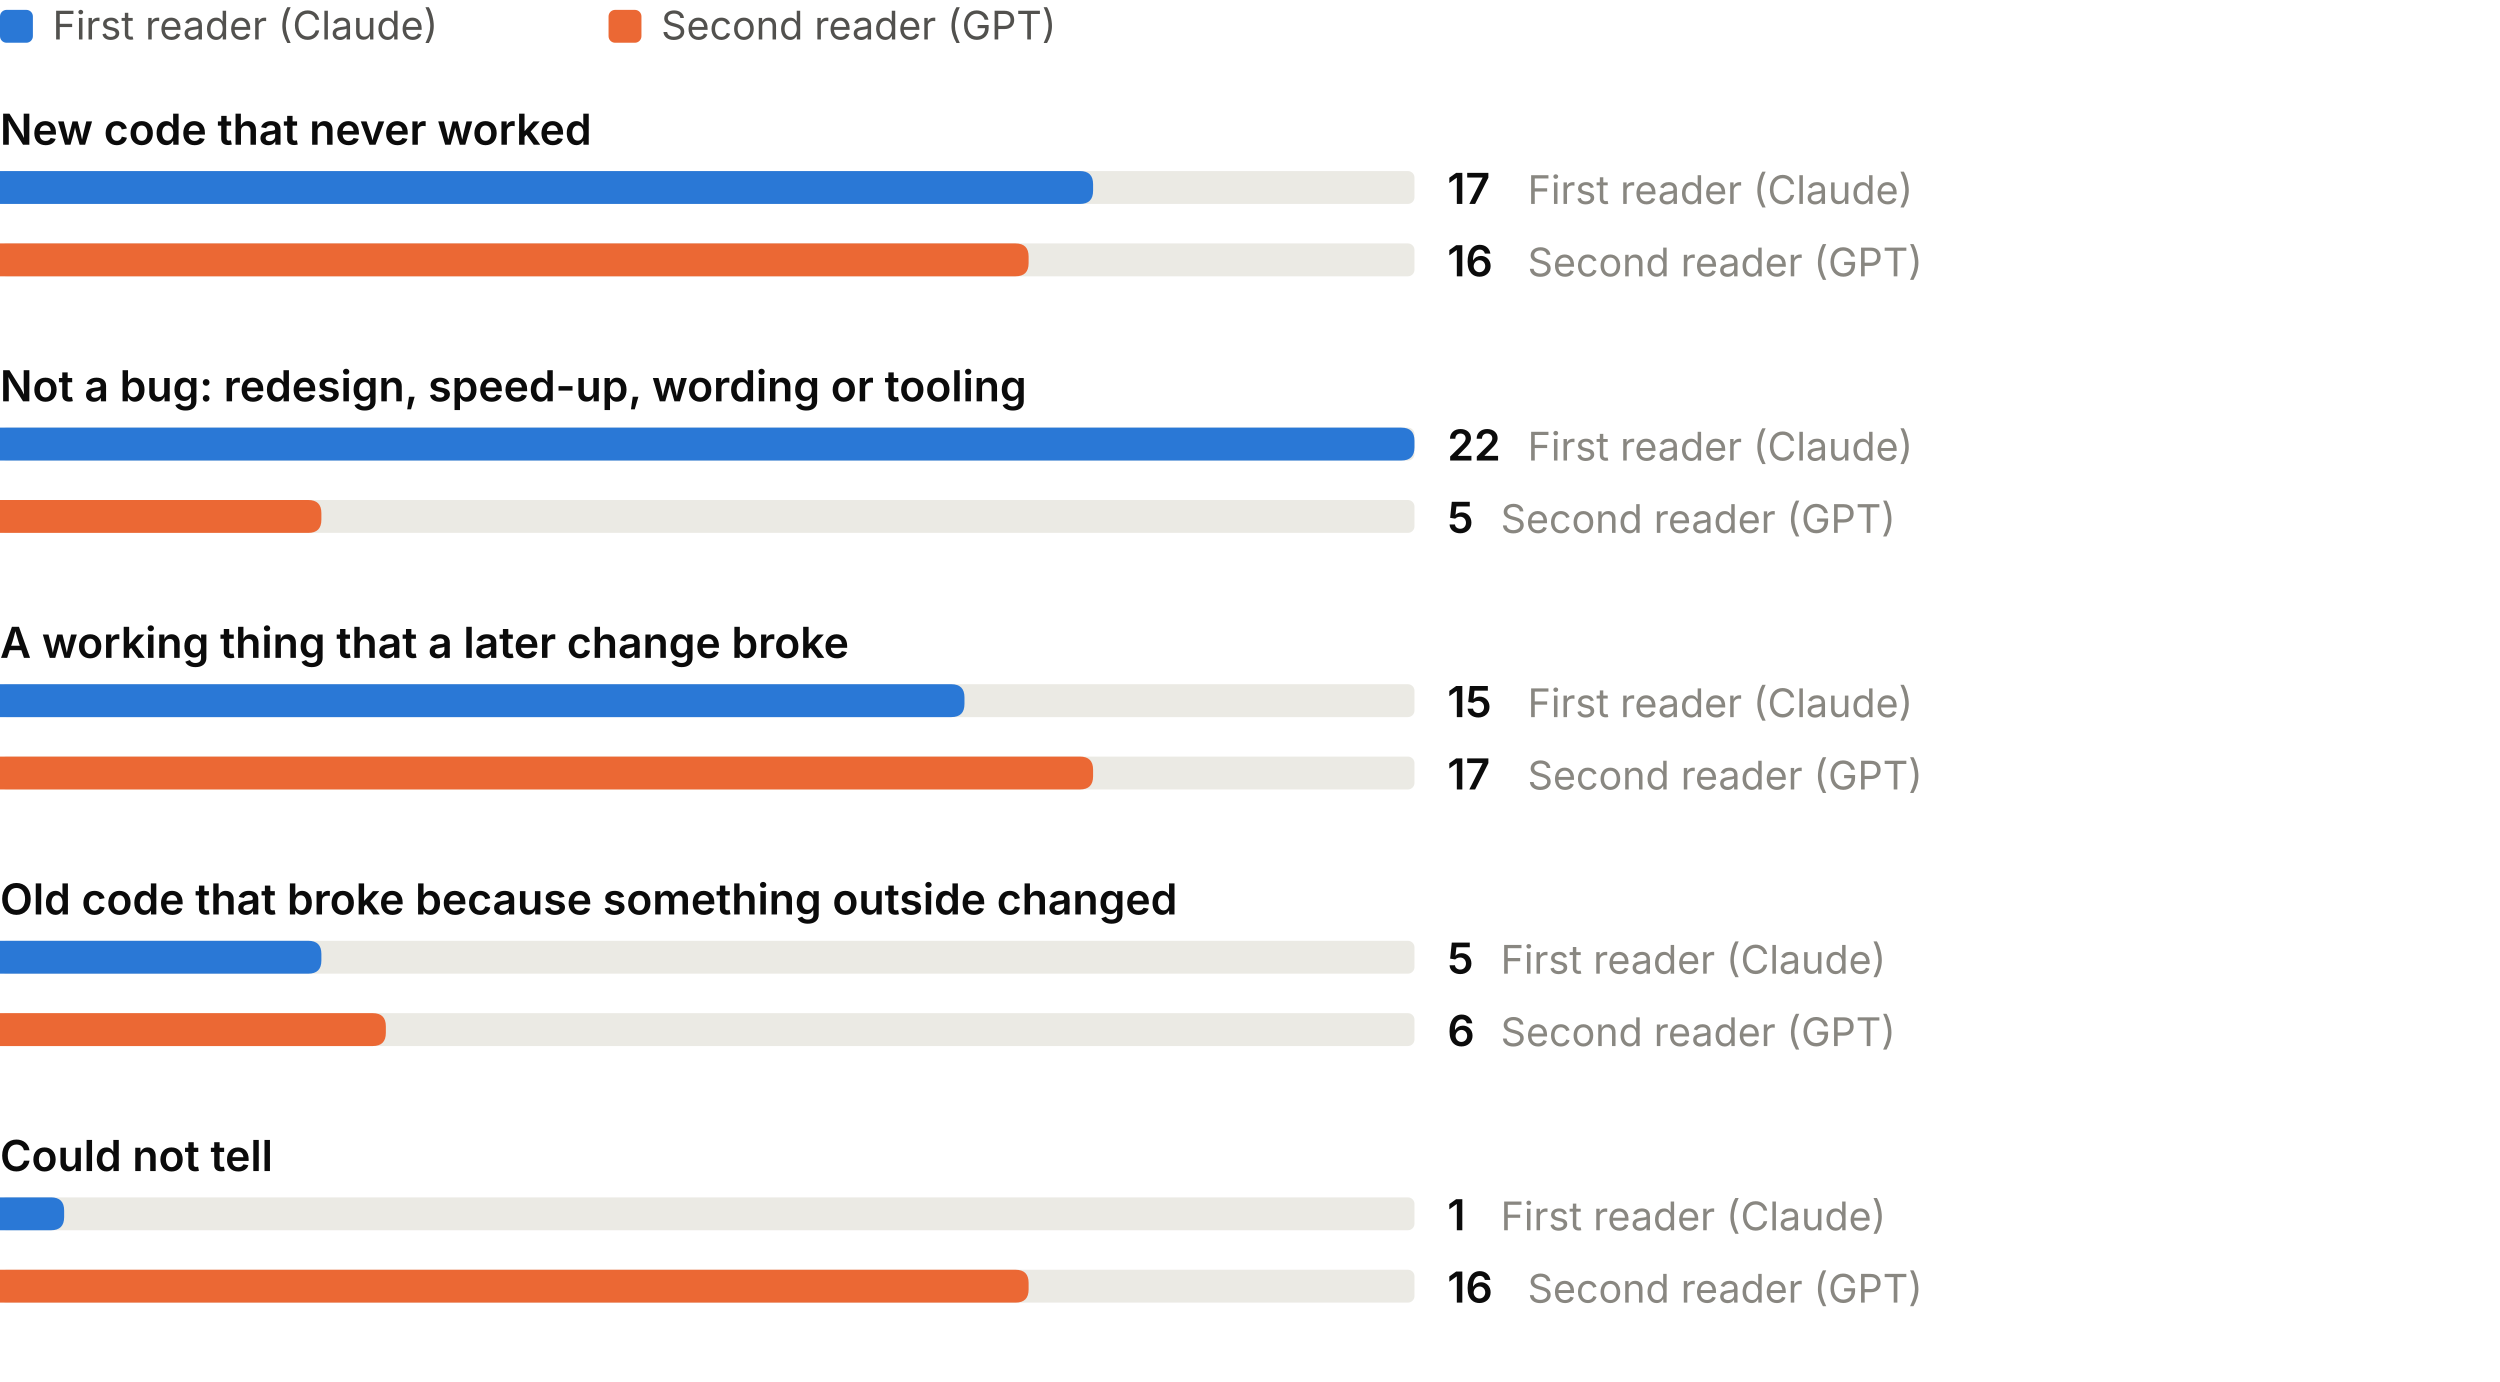
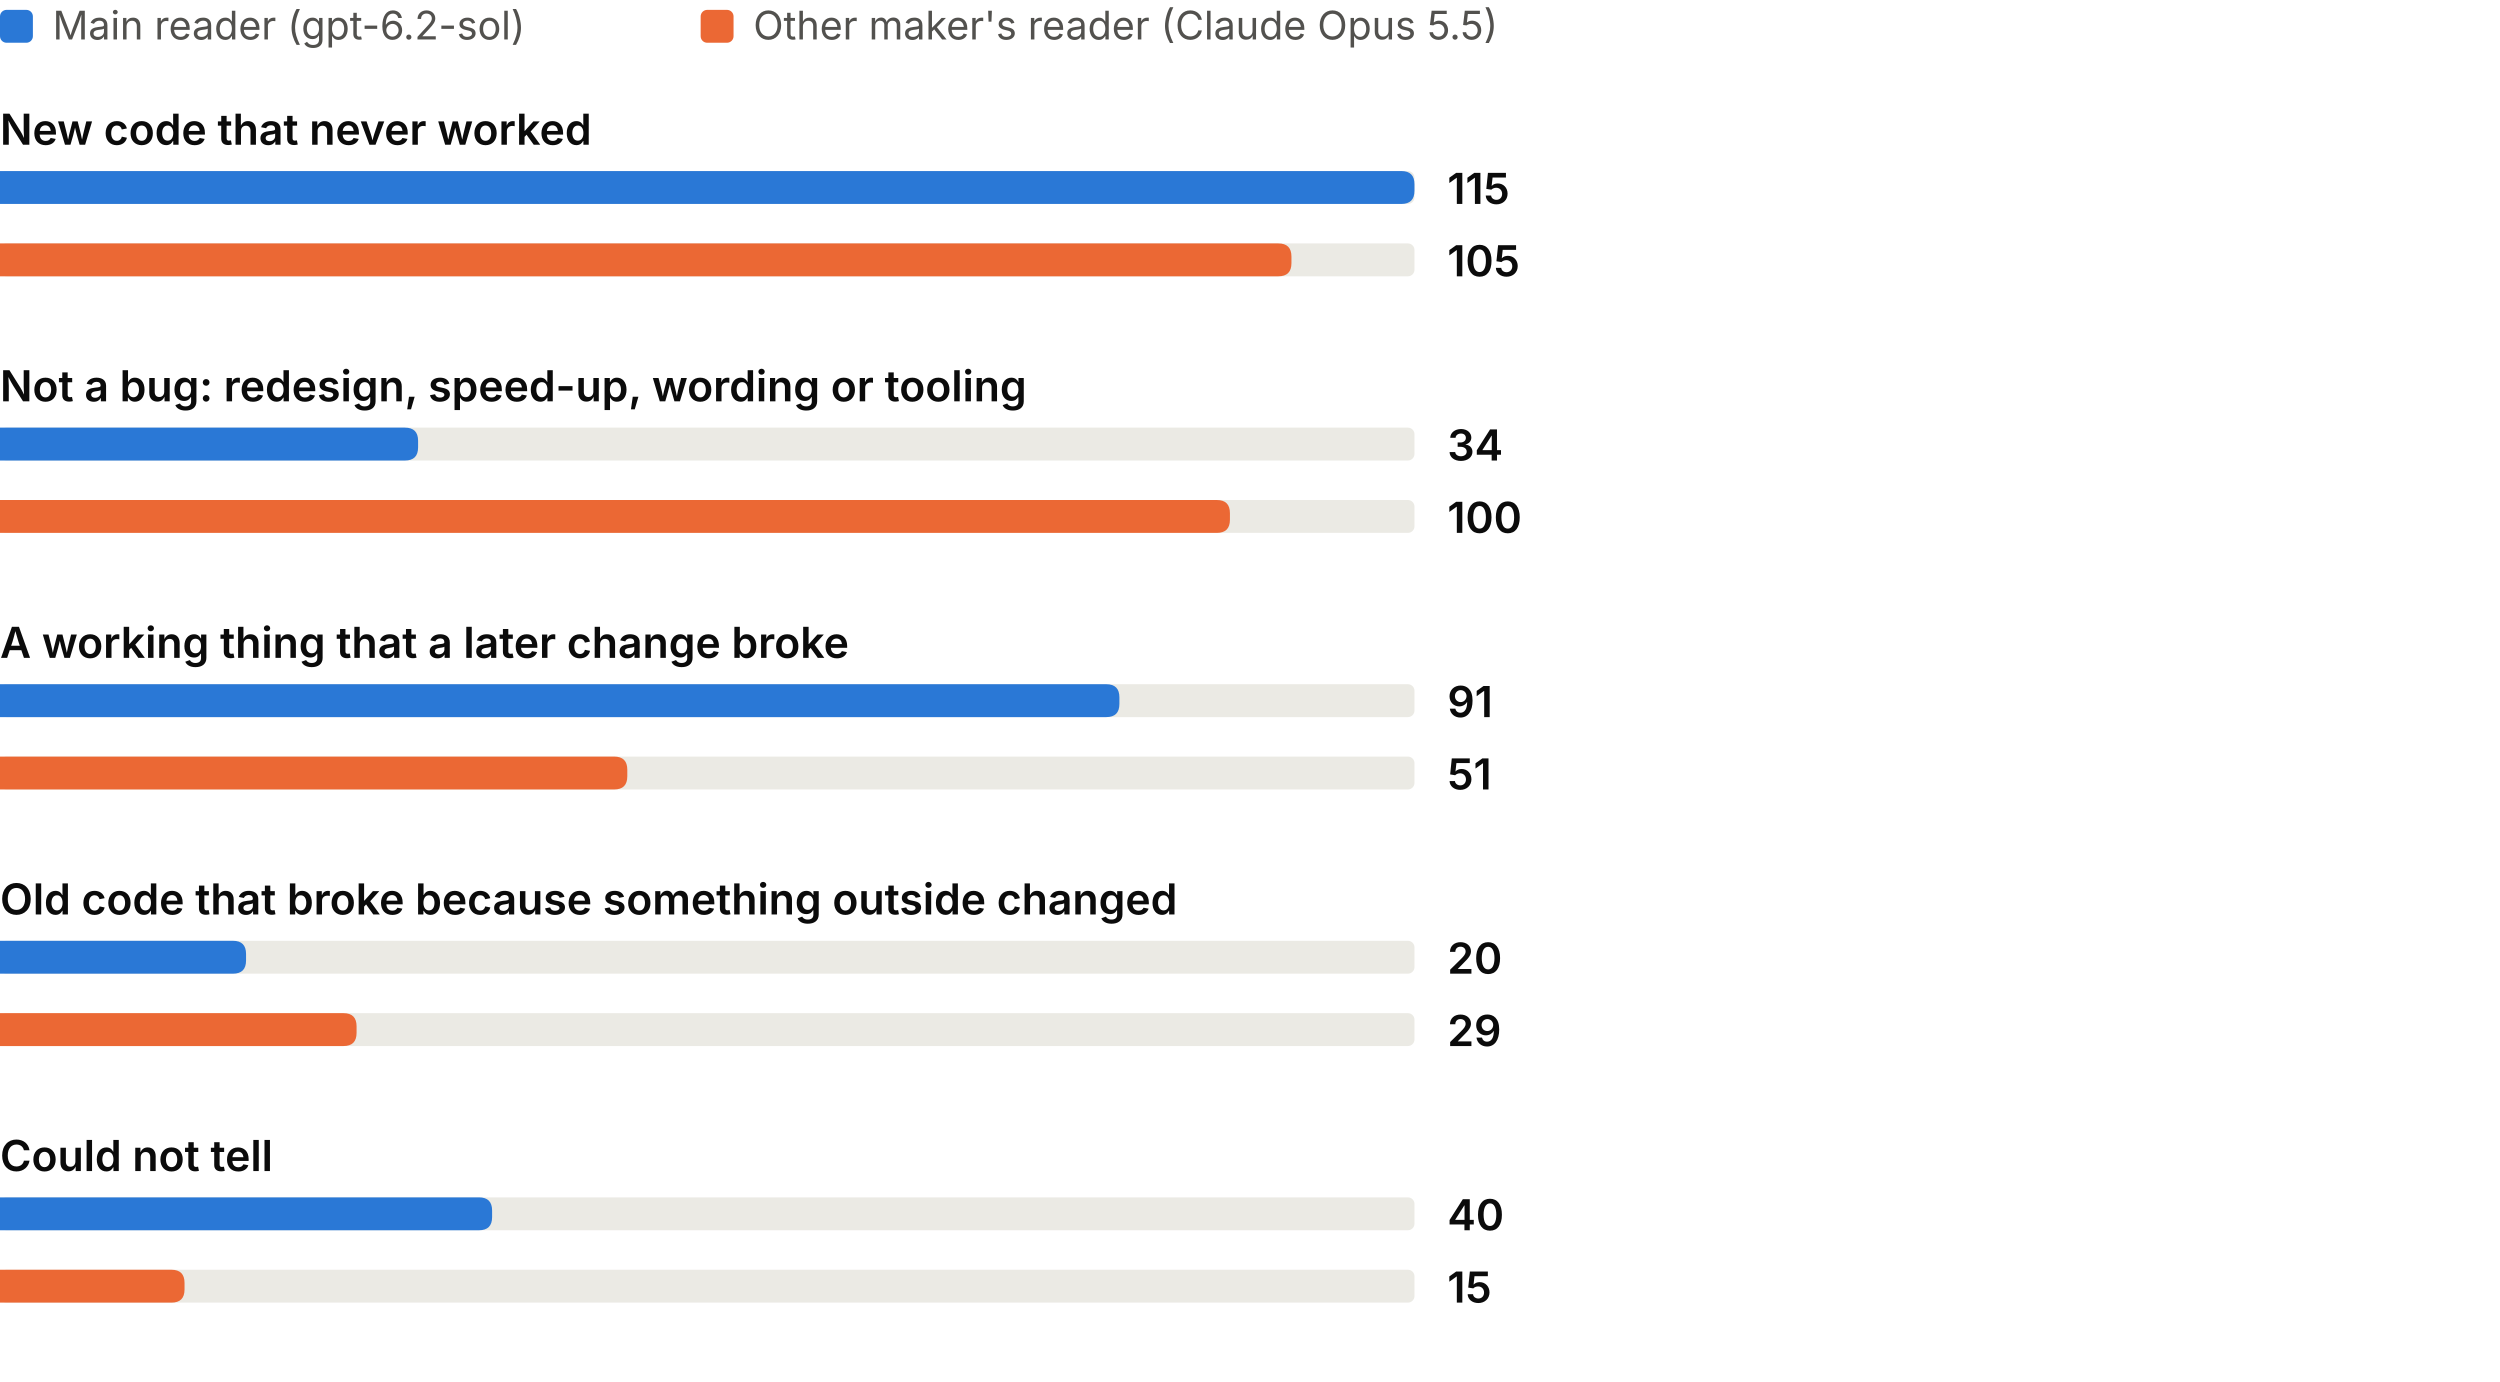
- <svg xmlns="http://www.w3.org/2000/svg" width="760" height="420" viewBox="0 0 760 420" role="img" aria-label="How two makers' models sorted the same 60 fixes">
+ <svg xmlns="http://www.w3.org/2000/svg" width="760" height="420" viewBox="0 0 760 420" role="img" aria-label="How two makers' models sorted the same 300 fixes">
  <rect x="0" y="3" width="10" height="10" rx="2" fill="#2a78d6" />
-   <text x="16.0" y="12" fill="#52514e" font-size="12" font-weight="400" text-anchor="start" font-family="system-ui, -apple-system, Segoe UI, sans-serif">First reader (Claude)</text>
-   <rect x="185.0" y="3" width="10" height="10" rx="2" fill="#eb6834" />
-   <text x="201.0" y="12" fill="#52514e" font-size="12" font-weight="400" text-anchor="start" font-family="system-ui, -apple-system, Segoe UI, sans-serif">Second reader (GPT)</text>
+   <text x="16.0" y="12" fill="#52514e" font-size="12" font-weight="400" text-anchor="start" font-family="system-ui, -apple-system, Segoe UI, sans-serif">Main reader (gpt-6.2-sol)</text>
+   <rect x="213.0" y="3" width="10" height="10" rx="2" fill="#eb6834" />
+   <text x="229.0" y="12" fill="#52514e" font-size="12" font-weight="400" text-anchor="start" font-family="system-ui, -apple-system, Segoe UI, sans-serif">Other maker's reader (Claude Opus 5.5)</text>
  <text x="0.0" y="44" fill="#0b0b0b" font-size="13" font-weight="600" text-anchor="start" font-family="system-ui, -apple-system, Segoe UI, sans-serif">New code that never worked</text>
  <rect x="0" y="52" width="430" height="10" rx="2" fill="#ebeae4" />
-   <path d="M0,52 H328.3 Q332.3,52 332.3,56 V58 Q332.3,62 328.3,62 H0 Z" fill="#2a78d6" />
-   <text x="440.0" y="62" fill="#0b0b0b" font-size="13" font-weight="600" text-anchor="start" font-family="system-ui, -apple-system, Segoe UI, sans-serif">17</text>
-   <text x="464.4" y="62" fill="#898781" font-size="12" font-weight="400" text-anchor="start" font-family="system-ui, -apple-system, Segoe UI, sans-serif">First reader (Claude)</text>
+   <path d="M0,52 H426.0 Q430.0,52 430.0,56 V58 Q430.0,62 426.0,62 H0 Z" fill="#2a78d6" />
+   <text x="440.0" y="62" fill="#0b0b0b" font-size="13" font-weight="600" text-anchor="start" font-family="system-ui, -apple-system, Segoe UI, sans-serif">115</text>
  <rect x="0" y="74" width="430" height="10" rx="2" fill="#ebeae4" />
-   <path d="M0,74 H308.7 Q312.7,74 312.7,78 V80 Q312.7,84 308.7,84 H0 Z" fill="#eb6834" />
-   <text x="440.0" y="84" fill="#0b0b0b" font-size="13" font-weight="600" text-anchor="start" font-family="system-ui, -apple-system, Segoe UI, sans-serif">16</text>
-   <text x="464.4" y="84" fill="#898781" font-size="12" font-weight="400" text-anchor="start" font-family="system-ui, -apple-system, Segoe UI, sans-serif">Second reader (GPT)</text>
+   <path d="M0,74 H388.6 Q392.6,74 392.6,78 V80 Q392.6,84 388.6,84 H0 Z" fill="#eb6834" />
+   <text x="440.0" y="84" fill="#0b0b0b" font-size="13" font-weight="600" text-anchor="start" font-family="system-ui, -apple-system, Segoe UI, sans-serif">105</text>
  <text x="0.0" y="122" fill="#0b0b0b" font-size="13" font-weight="600" text-anchor="start" font-family="system-ui, -apple-system, Segoe UI, sans-serif">Not a bug: redesign, speed-up, wording or tooling</text>
  <rect x="0" y="130" width="430" height="10" rx="2" fill="#ebeae4" />
-   <path d="M0,130 H426.0 Q430.0,130 430.0,134 V136 Q430.0,140 426.0,140 H0 Z" fill="#2a78d6" />
-   <text x="440.0" y="140" fill="#0b0b0b" font-size="13" font-weight="600" text-anchor="start" font-family="system-ui, -apple-system, Segoe UI, sans-serif">22</text>
-   <text x="464.4" y="140" fill="#898781" font-size="12" font-weight="400" text-anchor="start" font-family="system-ui, -apple-system, Segoe UI, sans-serif">First reader (Claude)</text>
+   <path d="M0,130 H123.1 Q127.1,130 127.1,134 V136 Q127.1,140 123.1,140 H0 Z" fill="#2a78d6" />
+   <text x="440.0" y="140" fill="#0b0b0b" font-size="13" font-weight="600" text-anchor="start" font-family="system-ui, -apple-system, Segoe UI, sans-serif">34</text>
  <rect x="0" y="152" width="430" height="10" rx="2" fill="#ebeae4" />
-   <path d="M0,152 H93.7 Q97.7,152 97.7,156 V158 Q97.7,162 93.7,162 H0 Z" fill="#eb6834" />
-   <text x="440.0" y="162" fill="#0b0b0b" font-size="13" font-weight="600" text-anchor="start" font-family="system-ui, -apple-system, Segoe UI, sans-serif">5</text>
-   <text x="456.2" y="162" fill="#898781" font-size="12" font-weight="400" text-anchor="start" font-family="system-ui, -apple-system, Segoe UI, sans-serif">Second reader (GPT)</text>
+   <path d="M0,152 H369.9 Q373.9,152 373.9,156 V158 Q373.9,162 369.9,162 H0 Z" fill="#eb6834" />
+   <text x="440.0" y="162" fill="#0b0b0b" font-size="13" font-weight="600" text-anchor="start" font-family="system-ui, -apple-system, Segoe UI, sans-serif">100</text>
  <text x="0.0" y="200" fill="#0b0b0b" font-size="13" font-weight="600" text-anchor="start" font-family="system-ui, -apple-system, Segoe UI, sans-serif">A working thing that a later change broke</text>
  <rect x="0" y="208" width="430" height="10" rx="2" fill="#ebeae4" />
-   <path d="M0,208 H289.2 Q293.2,208 293.2,212 V214 Q293.2,218 289.2,218 H0 Z" fill="#2a78d6" />
-   <text x="440.0" y="218" fill="#0b0b0b" font-size="13" font-weight="600" text-anchor="start" font-family="system-ui, -apple-system, Segoe UI, sans-serif">15</text>
-   <text x="464.4" y="218" fill="#898781" font-size="12" font-weight="400" text-anchor="start" font-family="system-ui, -apple-system, Segoe UI, sans-serif">First reader (Claude)</text>
+   <path d="M0,208 H336.3 Q340.3,208 340.3,212 V214 Q340.3,218 336.3,218 H0 Z" fill="#2a78d6" />
+   <text x="440.0" y="218" fill="#0b0b0b" font-size="13" font-weight="600" text-anchor="start" font-family="system-ui, -apple-system, Segoe UI, sans-serif">91</text>
  <rect x="0" y="230" width="430" height="10" rx="2" fill="#ebeae4" />
-   <path d="M0,230 H328.3 Q332.3,230 332.3,234 V236 Q332.3,240 328.3,240 H0 Z" fill="#eb6834" />
-   <text x="440.0" y="240" fill="#0b0b0b" font-size="13" font-weight="600" text-anchor="start" font-family="system-ui, -apple-system, Segoe UI, sans-serif">17</text>
-   <text x="464.4" y="240" fill="#898781" font-size="12" font-weight="400" text-anchor="start" font-family="system-ui, -apple-system, Segoe UI, sans-serif">Second reader (GPT)</text>
+   <path d="M0,230 H186.7 Q190.7,230 190.7,234 V236 Q190.7,240 186.7,240 H0 Z" fill="#eb6834" />
+   <text x="440.0" y="240" fill="#0b0b0b" font-size="13" font-weight="600" text-anchor="start" font-family="system-ui, -apple-system, Segoe UI, sans-serif">51</text>
  <text x="0.0" y="278" fill="#0b0b0b" font-size="13" font-weight="600" text-anchor="start" font-family="system-ui, -apple-system, Segoe UI, sans-serif">Old code that broke because something outside changed</text>
  <rect x="0" y="286" width="430" height="10" rx="2" fill="#ebeae4" />
-   <path d="M0,286 H93.7 Q97.7,286 97.7,290 V292 Q97.7,296 93.7,296 H0 Z" fill="#2a78d6" />
-   <text x="440.0" y="296" fill="#0b0b0b" font-size="13" font-weight="600" text-anchor="start" font-family="system-ui, -apple-system, Segoe UI, sans-serif">5</text>
-   <text x="456.2" y="296" fill="#898781" font-size="12" font-weight="400" text-anchor="start" font-family="system-ui, -apple-system, Segoe UI, sans-serif">First reader (Claude)</text>
+   <path d="M0,286 H70.8 Q74.8,286 74.8,290 V292 Q74.8,296 70.8,296 H0 Z" fill="#2a78d6" />
+   <text x="440.0" y="296" fill="#0b0b0b" font-size="13" font-weight="600" text-anchor="start" font-family="system-ui, -apple-system, Segoe UI, sans-serif">20</text>
  <rect x="0" y="308" width="430" height="10" rx="2" fill="#ebeae4" />
-   <path d="M0,308 H113.3 Q117.3,308 117.3,312 V314 Q117.3,318 113.3,318 H0 Z" fill="#eb6834" />
-   <text x="440.0" y="318" fill="#0b0b0b" font-size="13" font-weight="600" text-anchor="start" font-family="system-ui, -apple-system, Segoe UI, sans-serif">6</text>
-   <text x="456.2" y="318" fill="#898781" font-size="12" font-weight="400" text-anchor="start" font-family="system-ui, -apple-system, Segoe UI, sans-serif">Second reader (GPT)</text>
+   <path d="M0,308 H104.4 Q108.4,308 108.4,312 V314 Q108.4,318 104.4,318 H0 Z" fill="#eb6834" />
+   <text x="440.0" y="318" fill="#0b0b0b" font-size="13" font-weight="600" text-anchor="start" font-family="system-ui, -apple-system, Segoe UI, sans-serif">29</text>
  <text x="0.0" y="356" fill="#0b0b0b" font-size="13" font-weight="600" text-anchor="start" font-family="system-ui, -apple-system, Segoe UI, sans-serif">Could not tell</text>
  <rect x="0" y="364" width="430" height="10" rx="2" fill="#ebeae4" />
-   <path d="M0,364 H15.5 Q19.5,364 19.5,368 V370 Q19.5,374 15.5,374 H0 Z" fill="#2a78d6" />
-   <text x="440.0" y="374" fill="#0b0b0b" font-size="13" font-weight="600" text-anchor="start" font-family="system-ui, -apple-system, Segoe UI, sans-serif">1</text>
-   <text x="456.2" y="374" fill="#898781" font-size="12" font-weight="400" text-anchor="start" font-family="system-ui, -apple-system, Segoe UI, sans-serif">First reader (Claude)</text>
+   <path d="M0,364 H145.6 Q149.6,364 149.6,368 V370 Q149.6,374 145.6,374 H0 Z" fill="#2a78d6" />
+   <text x="440.0" y="374" fill="#0b0b0b" font-size="13" font-weight="600" text-anchor="start" font-family="system-ui, -apple-system, Segoe UI, sans-serif">40</text>
  <rect x="0" y="386" width="430" height="10" rx="2" fill="#ebeae4" />
-   <path d="M0,386 H308.7 Q312.7,386 312.7,390 V392 Q312.7,396 308.7,396 H0 Z" fill="#eb6834" />
-   <text x="440.0" y="396" fill="#0b0b0b" font-size="13" font-weight="600" text-anchor="start" font-family="system-ui, -apple-system, Segoe UI, sans-serif">16</text>
-   <text x="464.4" y="396" fill="#898781" font-size="12" font-weight="400" text-anchor="start" font-family="system-ui, -apple-system, Segoe UI, sans-serif">Second reader (GPT)</text>
+   <path d="M0,386 H52.1 Q56.1,386 56.1,390 V392 Q56.1,396 52.1,396 H0 Z" fill="#eb6834" />
+   <text x="440.0" y="396" fill="#0b0b0b" font-size="13" font-weight="600" text-anchor="start" font-family="system-ui, -apple-system, Segoe UI, sans-serif">15</text>
</svg>
